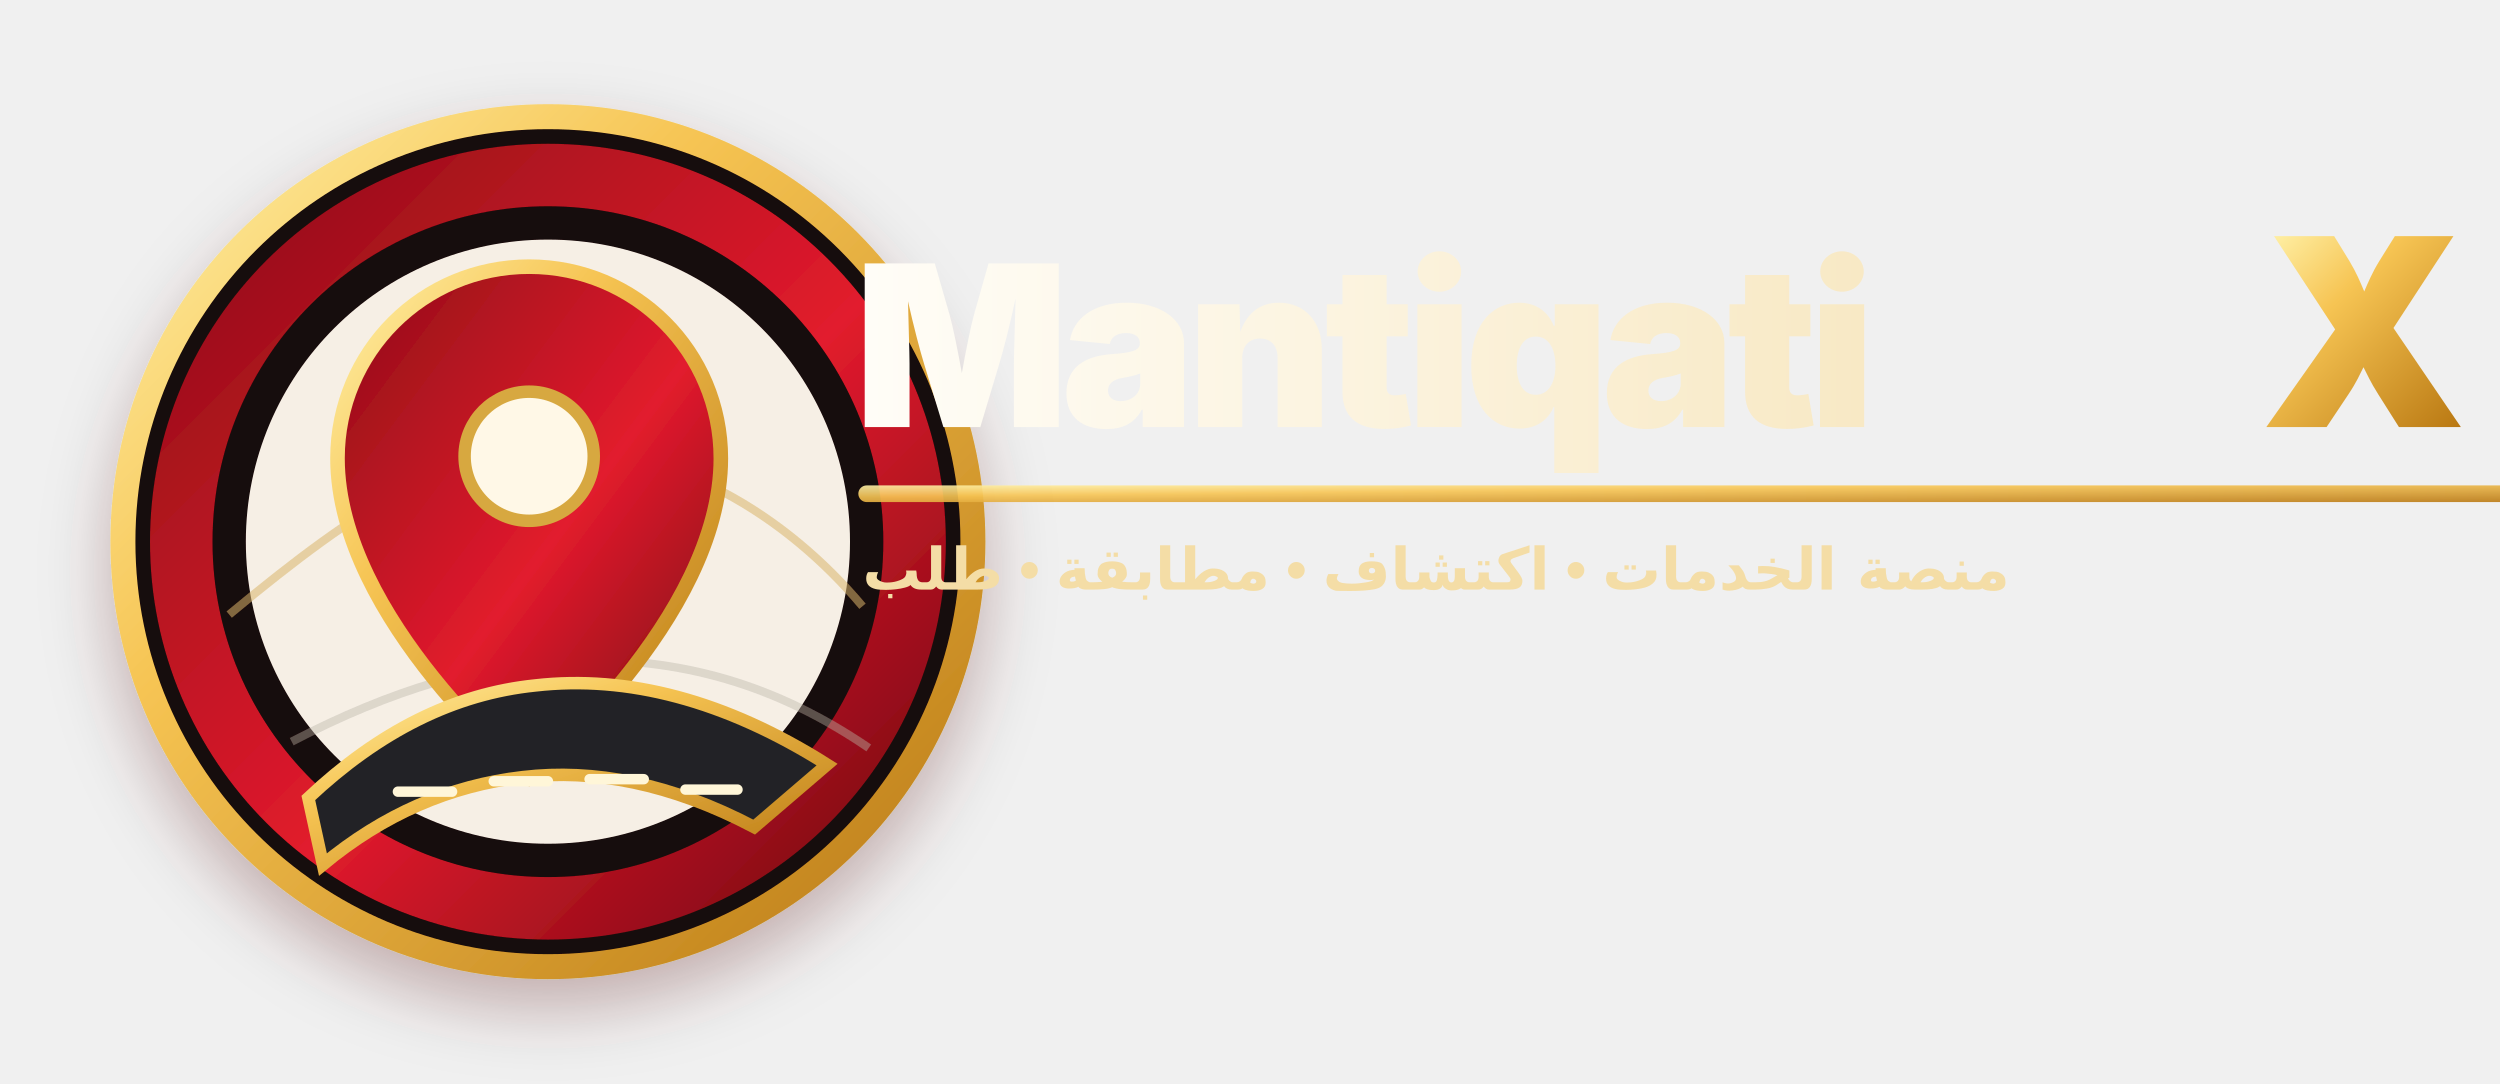
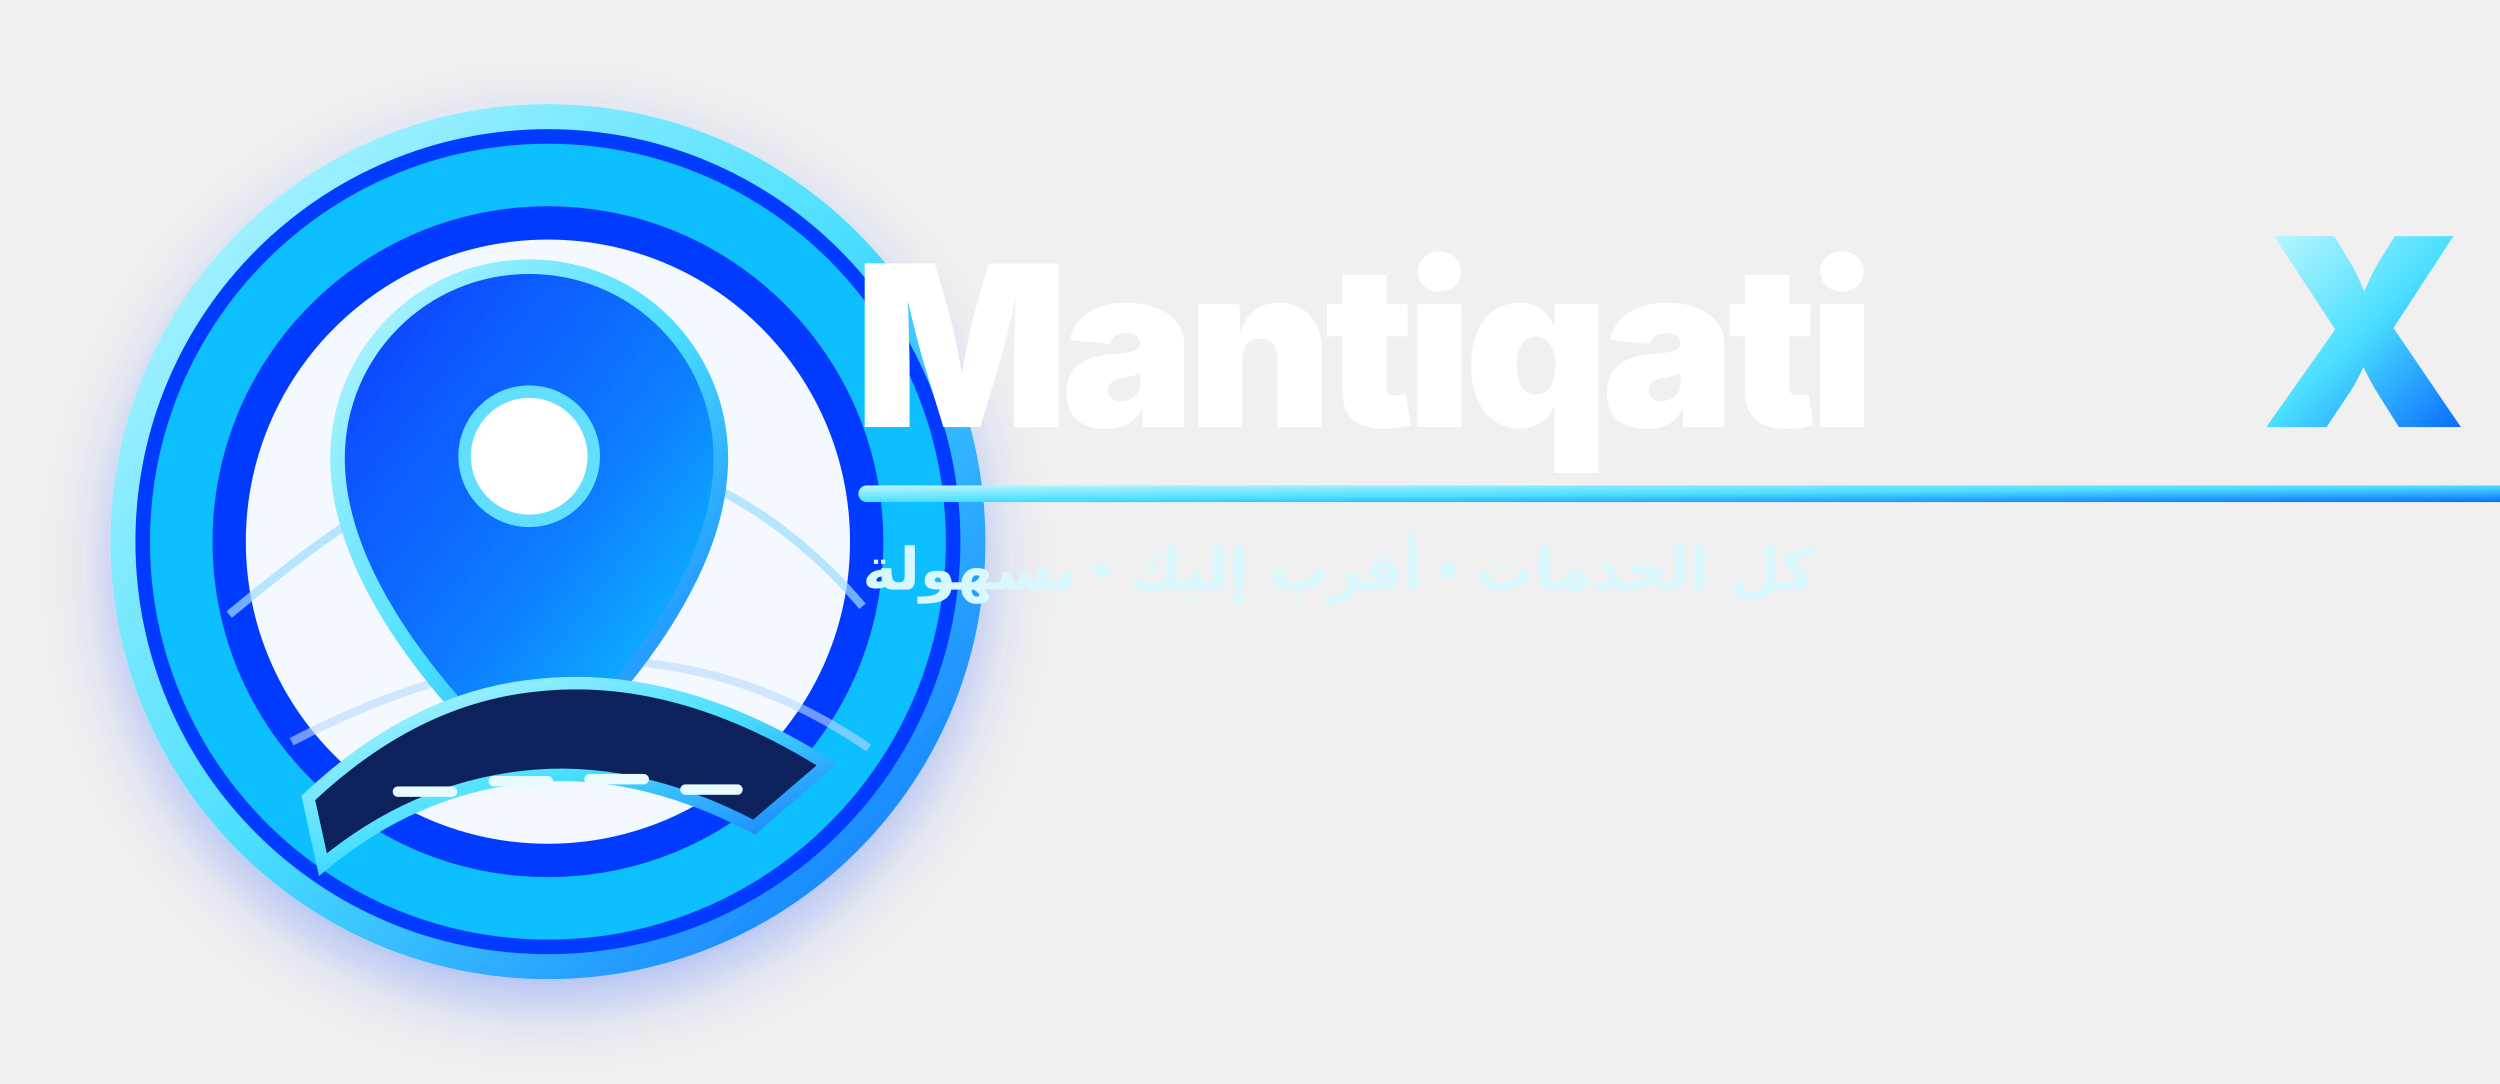
<svg xmlns="http://www.w3.org/2000/svg" viewBox="0 0 1200 520" role="img" aria-labelledby="title desc">
  <defs>
-     <linearGradient id="red" x1="0" y1="0" x2="1" y2="1">
-       <stop stop-color="#8D0D16" />
-       <stop offset=".55" stop-color="#E21B2D" />
-       <stop offset="1" stop-color="#6F0710" />
+     <linearGradient id="blue" x1="0" y1="0" x2="1" y2="1">
+       <stop stop-color="#063BFF" />
+       <stop offset=".55" stop-color="#0B7CFF" />
+       <stop offset="1" stop-color="#12D6FF" />
    </linearGradient>
-     <linearGradient id="gold" x1="0" y1="0" x2="1" y2="1">
-       <stop stop-color="#FFF1A8" />
-       <stop offset=".35" stop-color="#F6C453" />
-       <stop offset="1" stop-color="#B97812" />
-     </linearGradient>
-     <linearGradient id="cream" x1="0" y1="0" x2="1" y2="0">
-       <stop stop-color="#FFFDF7" />
-       <stop offset="1" stop-color="#F8E9C5" />
+     <linearGradient id="cyan" x1="0" y1="0" x2="1" y2="1">
+       <stop stop-color="#BDF6FF" />
+       <stop offset=".5" stop-color="#4ADFFF" />
+       <stop offset="1" stop-color="#0A6CFF" />
    </linearGradient>
    <filter id="shadow" x="-30%" y="-30%" width="160%" height="160%">
-       <feDropShadow dx="0" dy="14" stdDeviation="16" flood-color="#4a070b" flood-opacity=".28" />
+       <feDropShadow dx="0" dy="12" stdDeviation="15" flood-color="#063BFF" flood-opacity=".28" />
    </filter>
  </defs>
  <g transform="translate(28 18)" filter="url(#shadow)">
-     <circle cx="235" cy="242" r="204" fill="#180809" stroke="url(#gold)" stroke-width="12" />
-     <circle cx="235" cy="242" r="176" fill="none" stroke="url(#red)" stroke-width="30" />
-     <circle cx="235" cy="242" r="145" fill="#FFF9EE" opacity=".96" />
-     <path d="M82 277c65-54 105-78 154-79 59-2 113 31 150 75" fill="none" stroke="#D9B56B" stroke-width="4" opacity=".55" />
-     <path d="M112 338c48-25 92-38 132-39 55-2 101 12 145 42" fill="none" stroke="#B9B4A8" stroke-width="4" opacity=".42" />
-     <path d="M226 110c-51 0-92 41-92 92 0 77 92 153 92 153s92-76 92-153c0-51-41-92-92-92z" fill="url(#red)" stroke="url(#gold)" stroke-width="7" />
-     <circle cx="226" cy="201" r="31" fill="#FFF8E7" stroke="#D7A83F" stroke-width="6" />
-     <path d="M120 365c34-32 70-50 109-54 44-5 91 7 140 38l-35 30c-40-21-77-28-111-24-35 4-67 18-96 42z" fill="#222326" stroke="url(#gold)" stroke-width="6" />
-     <path d="M163 362h26m20-5h26m20-1h26m20 5h25" stroke="#FFF6D8" stroke-width="5" stroke-linecap="round" stroke-dasharray="1 0" />
+     <circle cx="235" cy="242" r="204" fill="#063BFF" stroke="url(#cyan)" stroke-width="12" />
+     <circle cx="235" cy="242" r="176" fill="none" stroke="#10BFFF" stroke-width="30" />
+     <circle cx="235" cy="242" r="145" fill="#F8FDFF" opacity=".98" />
+     <path d="M82 277c65-54 105-78 154-79 59-2 113 31 150 75" fill="none" stroke="#9EDCFF" stroke-width="4" opacity=".7" />
+     <path d="M112 338c48-25 92-38 132-39 55-2 101 12 145 42" fill="none" stroke="#B9D8FF" stroke-width="4" opacity=".6" />
+     <path d="M226 110c-51 0-92 41-92 92 0 77 92 153 92 153s92-76 92-153c0-51-41-92-92-92z" fill="url(#blue)" stroke="url(#cyan)" stroke-width="7" />
+     <circle cx="226" cy="201" r="31" fill="#fff" stroke="#62DFFF" stroke-width="6" />
+     <path d="M120 365c34-32 70-50 109-54 44-5 91 7 140 38l-35 30c-40-21-77-28-111-24-35 4-67 18-96 42z" fill="#0A245C" stroke="url(#cyan)" stroke-width="6" />
+     <path d="M163 362h26m20-5h26m20-1h26m20 5h25" stroke="#E8FBFF" stroke-width="5" stroke-linecap="round" />
  </g>
  <g transform="translate(410 205)">
-     <text x="0" y="0" font-family="Inter,Arial,sans-serif" font-size="108" font-weight="900" letter-spacing="-4" fill="url(#cream)">Mantiqati</text>
-     <text x="675" y="0" font-family="Inter,Arial,sans-serif" font-size="126" font-weight="900" fill="url(#gold)">X</text>
-     <rect x="2" y="28" width="805" height="8" rx="4" fill="url(#gold)" opacity=".9" />
-     <text x="4" y="78" font-family="Tajawal,Arial,sans-serif" font-size="28" font-weight="700" fill="#F4DDA6">منصة الخدمات • اكتشاف • مطابقة • طلب</text>
+     <text x="0" y="0" font-family="Inter,Arial,sans-serif" font-size="108" font-weight="900" letter-spacing="-4" fill="#FFFFFF">Mantiqati</text>
+     <text x="675" y="0" font-family="Inter,Arial,sans-serif" font-size="126" font-weight="900" fill="url(#cyan)">X</text>
+     <rect x="2" y="28" width="805" height="8" rx="4" fill="url(#cyan)" />
+     <text x="4" y="78" font-family="Tajawal,Arial,sans-serif" font-size="28" font-weight="700" fill="#D8F7FF">كل الخدمات • أقرب إليك • بسهولة</text>
  </g>
</svg>
